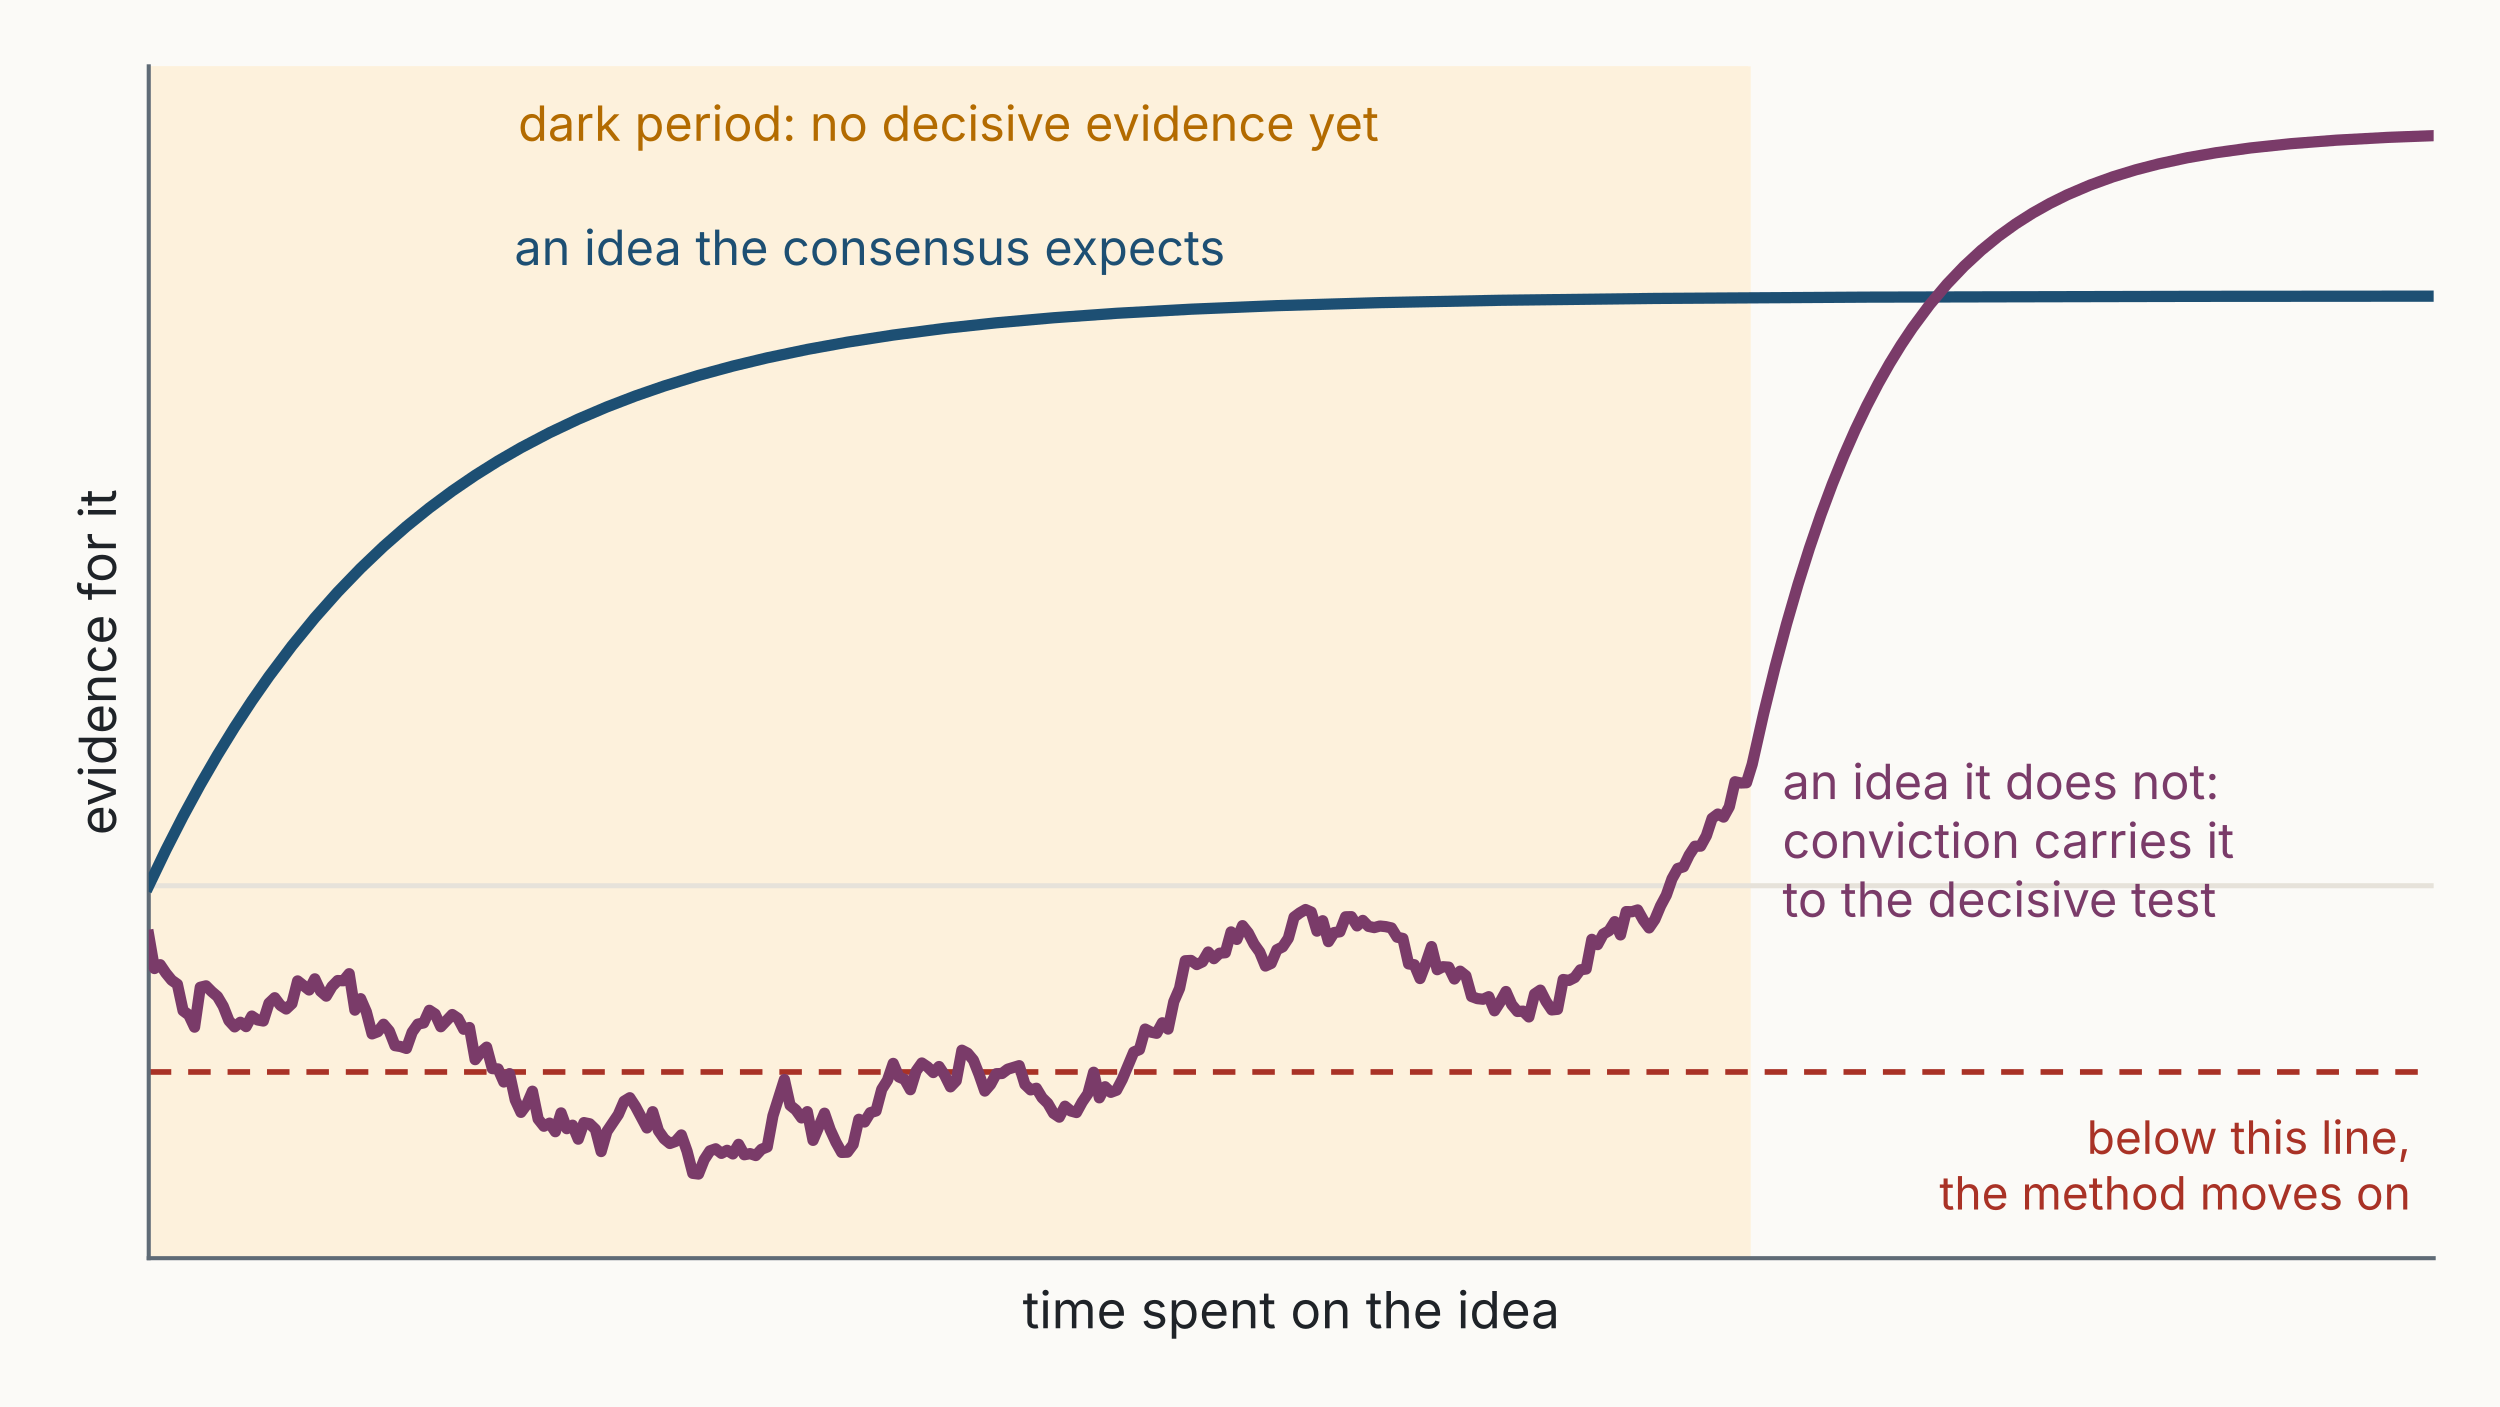
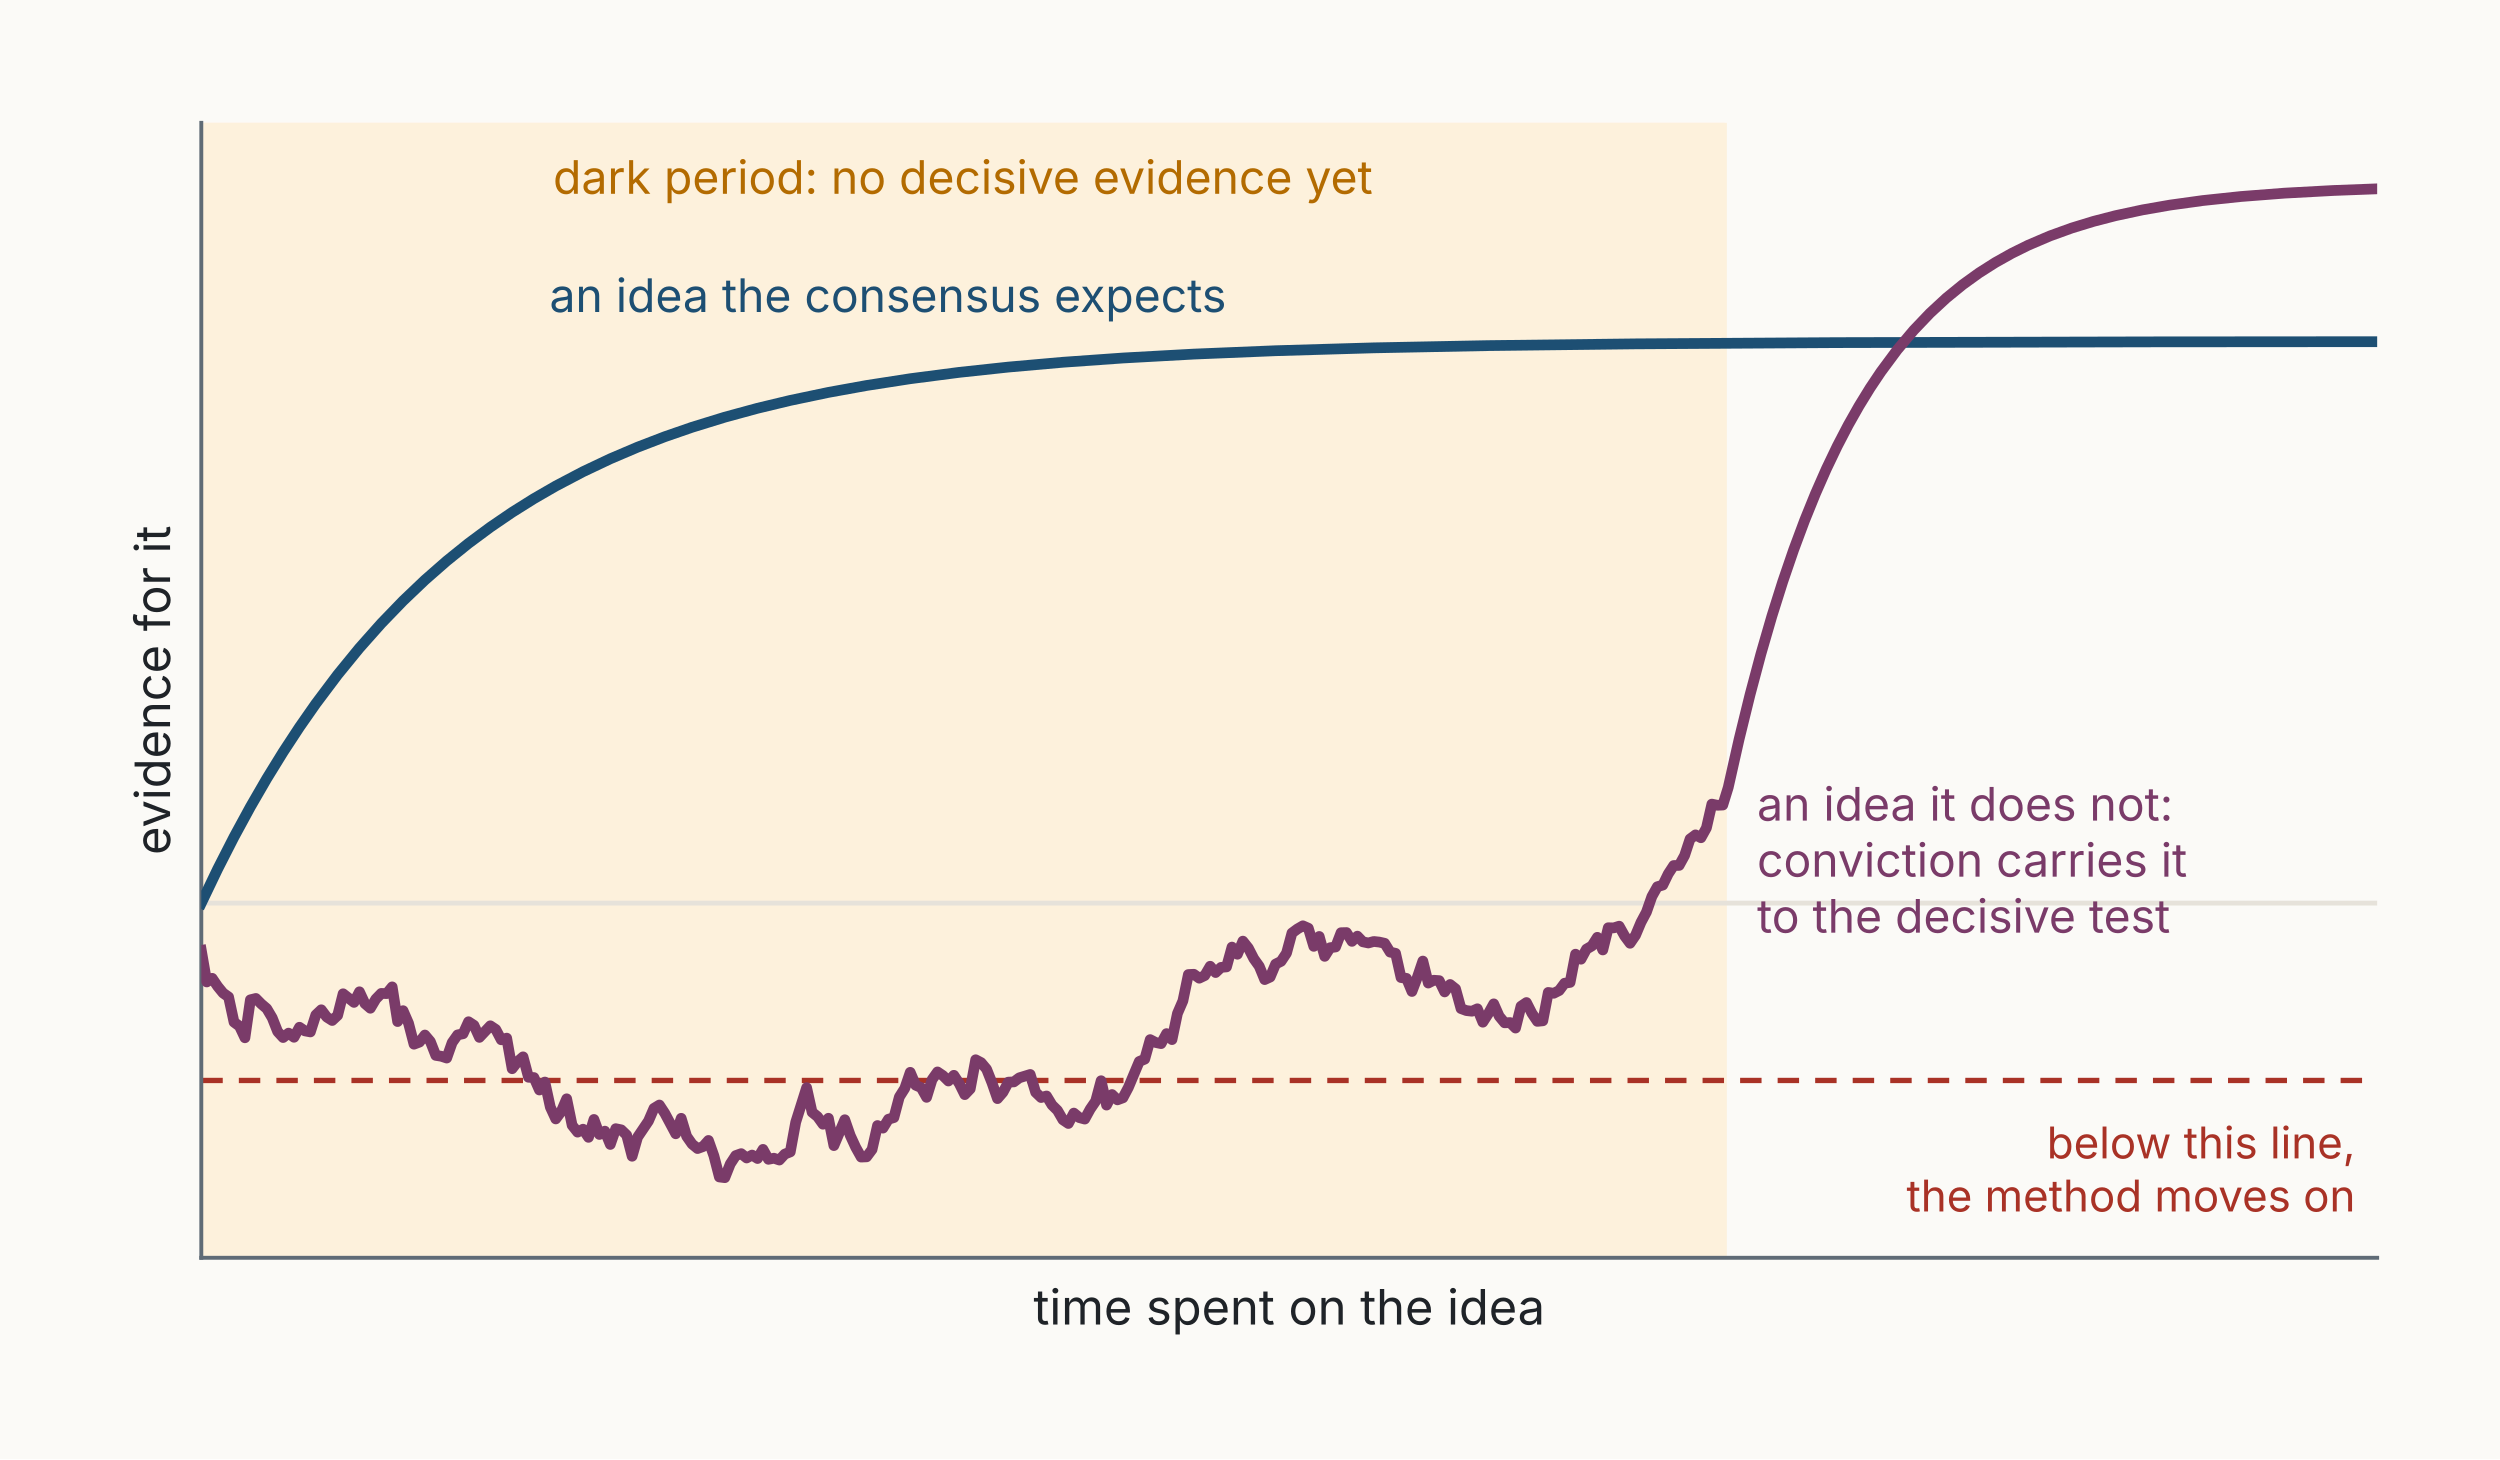
- <svg xmlns="http://www.w3.org/2000/svg" width="488.42pt" height="274.868pt" viewBox="0 0 488.42 274.868" version="1.1">
+ <svg xmlns="http://www.w3.org/2000/svg" width="512.9pt" height="299.348pt" viewBox="0 0 512.9 299.348" version="1.1">
  <defs>
    <style type="text/css">*{stroke-linejoin: round; stroke-linecap: butt}</style>
  </defs>
  <g id="figure_1">
    <g id="patch_1">
-       <path d="M 0 274.868  L 488.42 274.868  L 488.42 0  L 0 0  z " style="fill: #fbfaf7" />
+       <path d="M 0 299.348  L 512.9 299.348  L 512.9 0  L 0 0  z " style="fill: #fbfaf7" />
    </g>
    <g id="axes_1">
      <g id="patch_2">
-         <path d="M 29.06 245.808  L 475.46 245.808  L 475.46 12.96  L 29.06 12.96  z " style="fill: #fbfaf7" />
+         <path d="M 41.3 258.048  L 487.7 258.048  L 487.7 25.2  L 41.3 25.2  z " style="fill: #fbfaf7" />
      </g>
      <g id="patch_3">
-         <path d="M 29.06 245.808  L 341.54 245.808  L 341.54 12.96  L 29.06 12.96  z " clip-path="url(#pba34b4308c)" style="fill: #fdf1dc; stroke: #fdf1dc; stroke-linejoin: miter" />
+         <path d="M 41.3 258.048  L 353.78 258.048  L 353.78 25.2  L 41.3 25.2  z " clip-path="url(#p9afd66071e)" style="fill: #fdf1dc; stroke: #fdf1dc; stroke-linejoin: miter" />
      </g>
      <g id="line2d_1">
-         <path d="M 29.06 173.043  L 475.46 173.043  " clip-path="url(#pba34b4308c)" style="fill: none; stroke: #e6e2da; stroke-linecap: square" />
+         <path d="M 41.3 185.283  L 487.7 185.283  " clip-path="url(#p9afd66071e)" style="fill: none; stroke: #e6e2da; stroke-linecap: square" />
      </g>
      <g id="matplotlib.axis_1">
        <g id="text_1">
-           <text style="font-size: 10px; font-family: 'Inter'; text-anchor: middle; fill: #1f2328" x="252.26" y="259.495" transform="rotate(-0 252.2596 259.4955)">time spent on the idea</text>
+           <text style="font-size: 10px; font-family: 'Inter'; text-anchor: middle; fill: #1f2328" x="264.5" y="271.736" transform="rotate(-0 264.4996 271.7355)">time spent on the idea</text>
        </g>
      </g>
      <g id="matplotlib.axis_2">
        <g id="text_2">
-           <text style="font-size: 10px; font-family: 'Inter'; text-anchor: middle; fill: #1f2328" x="22.648" y="129.384" transform="rotate(-90 22.6475 129.384)">evidence for it</text>
+           <text style="font-size: 10px; font-family: 'Inter'; text-anchor: middle; fill: #1f2328" x="34.888" y="141.624" transform="rotate(-90 34.8875 141.624)">evidence for it</text>
        </g>
      </g>
      <g id="line2d_2">
-         <path d="M 29.06 209.425  L 475.46 209.425  " clip-path="url(#pba34b4308c)" style="fill: none; stroke-dasharray: 4.4,3.3; stroke-dashoffset: 0; stroke: #a93226; stroke-width: 1.1" />
+         <path d="M 41.3 221.666  L 487.7 221.666  " clip-path="url(#p9afd66071e)" style="fill: none; stroke-dasharray: 4.4,3.3; stroke-dashoffset: 0; stroke: #a93226; stroke-width: 1.1" />
      </g>
      <g id="patch_4">
-         <path d="M 29.06 245.808  L 29.06 12.96  " style="fill: none; stroke: #5f6b76; stroke-width: 0.8; stroke-linejoin: miter; stroke-linecap: square" />
+         <path d="M 41.3 258.048  L 41.3 25.2  " style="fill: none; stroke: #5f6b76; stroke-width: 0.8; stroke-linejoin: miter; stroke-linecap: square" />
      </g>
      <g id="patch_5">
-         <path d="M 29.06 245.808  L 475.46 245.808  " style="fill: none; stroke: #5f6b76; stroke-width: 0.8; stroke-linejoin: miter; stroke-linecap: square" />
+         <path d="M 41.3 258.048  L 487.7 258.048  " style="fill: none; stroke: #5f6b76; stroke-width: 0.8; stroke-linejoin: miter; stroke-linecap: square" />
      </g>
      <g id="text_3">
-         <text style="font-size: 9.5px; font-family: 'Inter'; text-anchor: middle; fill: #b36b00" x="185.3" y="27.513" transform="rotate(-0 185.2996 27.513)">dark period: no decisive evidence yet</text>
+         <text style="font-size: 9.5px; font-family: 'Inter'; text-anchor: middle; fill: #b36b00" x="197.54" y="39.753" transform="rotate(-0 197.5396 39.753)">dark period: no decisive evidence yet</text>
      </g>
      <g id="text_4">
-         <text style="font-size: 9px; font-family: 'Inter'; fill: #a93226" transform="translate(407.6834 225.4207)">below this line,</text>
-         <text style="font-size: 9px; font-family: 'Inter'; fill: #a93226" transform="translate(378.8862 236.3104)">the method moves on</text>
+         <text style="font-size: 9px; font-family: 'Inter'; fill: #a93226" transform="translate(419.9234 237.6608)">below this line,</text>
+         <text style="font-size: 9px; font-family: 'Inter'; fill: #a93226" transform="translate(391.1262 248.5504)">the method moves on</text>
      </g>
      <g id="line2d_3">
-         <path d="M 29.06 173.043  L 32.416 166.046  L 35.772 159.473  L 39.129 153.3  L 42.485 147.502  L 45.842 142.056  L 49.198 136.941  L 52.554 132.136  L 57.03 126.181  L 61.505 120.703  L 65.98 115.664  L 70.455 111.029  L 74.93 106.765  L 79.405 102.843  L 83.881 99.236  L 88.356 95.917  L 92.831 92.865  L 97.306 90.057  L 101.781 87.474  L 107.375 84.535  L 112.969 81.887  L 118.563 79.502  L 124.157 77.353  L 129.751 75.417  L 136.464 73.346  L 143.177 71.519  L 149.89 69.907  L 157.721 68.264  L 165.553 66.845  L 174.503 65.458  L 184.572 64.151  L 194.642 63.069  L 205.83 62.081  L 218.136 61.209  L 232.681 60.406  L 249.463 59.714  L 269.601 59.124  L 293.096 58.665  L 323.303 58.306  L 364.699 58.051  L 429.589 57.897  L 475.46 57.859  L 475.46 57.859  " clip-path="url(#pba34b4308c)" style="fill: none; stroke: #1d4f73; stroke-width: 2.2; stroke-linecap: square" />
+         <path d="M 41.3 185.283  L 44.656 178.286  L 48.012 171.713  L 51.369 165.54  L 54.725 159.742  L 58.082 154.296  L 61.438 149.181  L 64.794 144.376  L 69.27 138.421  L 73.745 132.943  L 78.22 127.904  L 82.695 123.269  L 87.17 119.005  L 91.645 115.083  L 96.121 111.476  L 100.596 108.157  L 105.071 105.105  L 109.546 102.297  L 114.021 99.714  L 119.615 96.775  L 125.209 94.127  L 130.803 91.742  L 136.397 89.593  L 141.991 87.657  L 148.704 85.586  L 155.417 83.759  L 162.13 82.147  L 169.961 80.504  L 177.793 79.085  L 186.743 77.698  L 196.812 76.391  L 206.882 75.309  L 218.07 74.321  L 230.376 73.449  L 244.921 72.646  L 261.703 71.954  L 281.841 71.364  L 305.336 70.905  L 335.543 70.546  L 376.939 70.291  L 441.829 70.137  L 487.7 70.099  L 487.7 70.099  " clip-path="url(#p9afd66071e)" style="fill: none; stroke: #1d4f73; stroke-width: 2.2; stroke-linecap: square" />
      </g>
      <g id="text_5">
-         <text style="font-size: 9.5px; font-family: 'Inter'; text-anchor: start; fill: #1d4f73" x="100.484" y="51.768" transform="rotate(-0 100.4836 51.768)">an idea the consensus expects</text>
+         <text style="font-size: 9.5px; font-family: 'Inter'; text-anchor: start; fill: #1d4f73" x="112.724" y="64.008" transform="rotate(-0 112.7236 64.008)">an idea the consensus expects</text>
      </g>
      <g id="line2d_4">
-         <path d="M 29.06 182.745  L 30.178 189.217  L 31.297 188.475  L 32.416 190.125  L 33.535 191.496  L 34.654 192.291  L 35.772 197.463  L 36.891 198.297  L 38.01 200.668  L 39.129 192.88  L 40.248 192.603  L 41.366 193.729  L 42.485 194.682  L 43.604 196.573  L 44.723 199.402  L 45.842 200.619  L 46.96 199.718  L 48.079 200.565  L 49.198 198.51  L 50.317 199.261  L 51.436 199.469  L 52.554 195.985  L 53.673 194.928  L 54.792 196.417  L 55.911 197.124  L 57.03 196.075  L 58.148 191.644  L 60.386 193.409  L 61.505 191.237  L 62.624 193.645  L 63.742 194.609  L 64.861 192.725  L 65.98 191.572  L 67.099 191.603  L 68.218 190.231  L 69.336 197.342  L 70.455 195.115  L 71.574 197.691  L 72.693 201.986  L 73.811 201.562  L 74.93 200.108  L 76.049 201.43  L 77.168 204.283  L 78.287 204.461  L 79.405 204.828  L 80.524 201.657  L 81.643 200.08  L 82.762 199.845  L 83.881 197.382  L 84.999 198.112  L 86.118 200.588  L 88.356 198.213  L 89.475 198.959  L 90.593 201.081  L 91.712 200.746  L 92.831 207.015  L 93.95 205.559  L 95.069 204.583  L 96.187 208.772  L 97.306 208.835  L 98.425 211.383  L 99.544 209.755  L 100.663 214.895  L 101.781 217.317  L 102.9 215.798  L 104.019 213.193  L 105.138 218.625  L 106.257 220.029  L 107.375 219.427  L 108.494 221.096  L 109.613 217.427  L 110.732 220.504  L 111.851 219.829  L 112.969 222.554  L 114.088 219.324  L 115.207 219.554  L 116.326 220.633  L 117.445 224.974  L 118.563 221.065  L 120.801 217.746  L 121.92 215.15  L 123.039 214.464  L 124.157 216.173  L 126.395 220.364  L 127.514 217.192  L 128.633 220.883  L 129.751 222.475  L 130.87 223.397  L 131.989 222.993  L 133.108 221.736  L 134.227 224.901  L 135.345 229.23  L 136.464 229.37  L 137.583 226.554  L 138.702 224.842  L 139.821 224.441  L 140.939 225.329  L 142.058 224.735  L 143.177 225.438  L 144.296 223.567  L 145.414 225.602  L 146.533 225.381  L 147.652 225.752  L 148.771 224.534  L 149.89 224.085  L 151.008 217.994  L 153.246 210.907  L 154.365 215.939  L 155.484 216.846  L 156.602 218.402  L 157.721 217.186  L 158.84 222.787  L 161.078 217.487  L 162.196 220.71  L 163.315 223.145  L 164.434 225.146  L 165.553 225.096  L 166.672 223.594  L 167.79 218.676  L 168.909 219.201  L 170.028 217.383  L 171.147 217.046  L 172.266 212.815  L 173.384 211.049  L 174.503 207.76  L 175.622 210.402  L 176.741 210.894  L 177.86 212.889  L 178.978 209.258  L 180.097 207.679  L 181.216 208.432  L 182.335 209.539  L 183.454 208.37  L 184.572 210.075  L 185.691 212.332  L 186.81 211.162  L 187.929 205.182  L 189.048 205.771  L 190.166 207.107  L 191.285 209.933  L 192.404 213.153  L 193.523 211.859  L 194.642 209.771  L 195.76 209.722  L 196.879 208.885  L 199.117 208.198  L 200.236 211.86  L 201.354 212.929  L 202.473 212.613  L 203.592 214.464  L 204.711 215.569  L 205.83 217.501  L 206.948 218.253  L 208.067 216.123  L 209.186 217.046  L 210.305 217.352  L 211.424 215.309  L 212.542 213.673  L 213.661 209.486  L 214.78 214.479  L 215.899 212.319  L 217.018 213.405  L 218.136 212.991  L 219.255 210.869  L 221.493 205.532  L 222.611 205.058  L 223.73 201.052  L 224.849 201.634  L 225.968 201.869  L 227.087 199.82  L 228.205 201.045  L 229.324 195.688  L 230.443 193.098  L 231.562 187.7  L 232.681 187.641  L 233.799 188.444  L 234.918 187.909  L 236.037 185.996  L 237.156 187.286  L 238.275 186.228  L 239.393 186.129  L 240.512 182.067  L 241.631 183.53  L 242.75 180.845  L 243.869 182.256  L 244.987 184.433  L 246.106 186.001  L 247.225 188.73  L 248.344 188.214  L 249.463 185.55  L 250.581 184.986  L 251.7 183.304  L 252.819 179.176  L 253.938 178.348  L 255.057 177.7  L 256.175 178.19  L 257.294 181.911  L 258.413 179.887  L 259.532 183.963  L 260.651 182.193  L 261.769 182.039  L 262.888 179.116  L 264.007 179.087  L 265.126 180.889  L 266.245 179.823  L 267.363 180.983  L 268.482 181.22  L 269.601 180.915  L 270.72 181.036  L 271.839 181.286  L 272.957 183.096  L 274.076 183.343  L 275.195 188.316  L 276.314 188.483  L 277.433 191.171  L 278.551 188.235  L 279.67 184.934  L 280.789 189.444  L 281.908 188.868  L 283.027 188.948  L 284.145 191.259  L 285.264 189.74  L 286.383 190.629  L 287.502 194.684  L 288.621 195.096  L 289.739 195.22  L 290.858 194.724  L 291.977 197.472  L 293.096 195.738  L 294.214 193.712  L 295.333 196.248  L 296.452 197.602  L 297.571 197.551  L 298.69 198.676  L 299.808 194.198  L 300.927 193.443  L 302.046 195.643  L 303.165 197.302  L 304.284 197.188  L 305.402 191.366  L 306.521 191.542  L 307.64 190.977  L 308.759 189.472  L 309.878 189.311  L 310.996 183.519  L 312.115 184.548  L 313.234 182.482  L 314.353 181.83  L 315.472 180.06  L 316.59 182.651  L 317.709 178.097  L 318.828 178.127  L 319.947 177.778  L 321.066 179.779  L 322.184 181.281  L 323.303 179.645  L 324.422 176.983  L 325.541 174.887  L 326.66 171.686  L 327.778 169.683  L 328.897 169.343  L 330.016 167.043  L 331.135 165.332  L 332.254 165.305  L 333.372 163.272  L 334.491 159.881  L 335.61 159.04  L 336.729 159.632  L 337.848 157.616  L 338.966 152.733  L 340.085 152.971  L 341.204 152.922  L 342.323 149.311  L 344.56 139.399  L 346.798 130.281  L 349.036 121.895  L 351.273 114.18  L 353.511 107.084  L 355.748 100.557  L 357.986 94.552  L 360.224 89.029  L 362.461 83.949  L 364.699 79.276  L 366.936 74.977  L 369.174 71.023  L 371.411 67.386  L 373.649 64.04  L 377.005 59.517  L 380.362 55.528  L 383.718 52.008  L 387.075 48.902  L 390.431 46.163  L 393.787 43.746  L 397.144 41.613  L 400.5 39.732  L 403.857 38.072  L 408.332 36.16  L 412.807 34.541  L 417.282 33.172  L 421.757 32.013  L 427.351 30.812  L 432.945 29.837  L 439.658 28.907  L 447.49 28.079  L 456.44 27.387  L 466.509 26.84  L 475.46 26.499  L 475.46 26.499  " clip-path="url(#pba34b4308c)" style="fill: none; stroke: #7a3b69; stroke-width: 2.2; stroke-linecap: square" />
+         <path d="M 41.3 194.985  L 42.418 201.457  L 43.537 200.715  L 44.656 202.365  L 45.775 203.736  L 46.894 204.531  L 48.012 209.703  L 49.131 210.537  L 50.25 212.908  L 51.369 205.12  L 52.488 204.843  L 53.606 205.969  L 54.725 206.922  L 55.844 208.813  L 56.963 211.642  L 58.082 212.859  L 59.2 211.958  L 60.319 212.805  L 61.438 210.75  L 62.557 211.501  L 63.676 211.709  L 64.794 208.225  L 65.913 207.168  L 67.032 208.657  L 68.151 209.364  L 69.27 208.315  L 70.388 203.884  L 72.626 205.649  L 73.745 203.477  L 74.864 205.885  L 75.982 206.849  L 77.101 204.965  L 78.22 203.812  L 79.339 203.843  L 80.458 202.471  L 81.576 209.582  L 82.695 207.355  L 83.814 209.931  L 84.933 214.226  L 86.051 213.802  L 87.17 212.348  L 88.289 213.67  L 89.408 216.523  L 90.527 216.701  L 91.645 217.068  L 92.764 213.897  L 93.883 212.32  L 95.002 212.085  L 96.121 209.622  L 97.239 210.352  L 98.358 212.828  L 100.596 210.453  L 101.715 211.199  L 102.833 213.321  L 103.952 212.986  L 105.071 219.255  L 106.19 217.799  L 107.309 216.823  L 108.427 221.012  L 109.546 221.075  L 110.665 223.623  L 111.784 221.995  L 112.903 227.135  L 114.021 229.557  L 115.14 228.038  L 116.259 225.433  L 117.378 230.865  L 118.497 232.269  L 119.615 231.667  L 120.734 233.336  L 121.853 229.667  L 122.972 232.744  L 124.091 232.069  L 125.209 234.794  L 126.328 231.564  L 127.447 231.794  L 128.566 232.873  L 129.685 237.214  L 130.803 233.305  L 133.041 229.986  L 134.16 227.39  L 135.279 226.704  L 136.397 228.413  L 138.635 232.604  L 139.754 229.432  L 140.873 233.123  L 141.991 234.715  L 143.11 235.637  L 144.229 235.233  L 145.348 233.976  L 146.467 237.141  L 147.585 241.47  L 148.704 241.61  L 149.823 238.794  L 150.942 237.082  L 152.061 236.681  L 153.179 237.569  L 154.298 236.975  L 155.417 237.678  L 156.536 235.807  L 157.654 237.842  L 158.773 237.621  L 159.892 237.992  L 161.011 236.774  L 162.13 236.325  L 163.248 230.234  L 165.486 223.147  L 166.605 228.179  L 167.724 229.086  L 168.842 230.642  L 169.961 229.426  L 171.08 235.027  L 173.318 229.727  L 174.436 232.95  L 175.555 235.385  L 176.674 237.386  L 177.793 237.336  L 178.912 235.834  L 180.03 230.916  L 181.149 231.441  L 182.268 229.623  L 183.387 229.286  L 184.506 225.055  L 185.624 223.289  L 186.743 220  L 187.862 222.642  L 188.981 223.134  L 190.1 225.129  L 191.218 221.498  L 192.337 219.919  L 193.456 220.672  L 194.575 221.779  L 195.694 220.61  L 196.812 222.315  L 197.931 224.572  L 199.05 223.402  L 200.169 217.422  L 201.288 218.011  L 202.406 219.347  L 203.525 222.173  L 204.644 225.393  L 205.763 224.099  L 206.882 222.011  L 208 221.962  L 209.119 221.125  L 211.357 220.438  L 212.476 224.1  L 213.594 225.169  L 214.713 224.853  L 215.832 226.704  L 216.951 227.809  L 218.07 229.741  L 219.188 230.493  L 220.307 228.363  L 221.426 229.286  L 222.545 229.592  L 223.664 227.549  L 224.782 225.913  L 225.901 221.726  L 227.02 226.719  L 228.139 224.559  L 229.258 225.645  L 230.376 225.231  L 231.495 223.109  L 233.733 217.772  L 234.851 217.298  L 235.97 213.292  L 237.089 213.874  L 238.208 214.109  L 239.327 212.06  L 240.445 213.285  L 241.564 207.928  L 242.683 205.338  L 243.802 199.94  L 244.921 199.881  L 246.039 200.684  L 247.158 200.149  L 248.277 198.236  L 249.396 199.526  L 250.515 198.468  L 251.633 198.369  L 252.752 194.307  L 253.871 195.77  L 254.99 193.085  L 256.109 194.496  L 257.227 196.673  L 258.346 198.241  L 259.465 200.97  L 260.584 200.454  L 261.703 197.79  L 262.821 197.226  L 263.94 195.544  L 265.059 191.416  L 266.178 190.588  L 267.297 189.94  L 268.415 190.43  L 269.534 194.151  L 270.653 192.127  L 271.772 196.203  L 272.891 194.433  L 274.009 194.279  L 275.128 191.356  L 276.247 191.327  L 277.366 193.129  L 278.485 192.063  L 279.603 193.223  L 280.722 193.46  L 281.841 193.155  L 282.96 193.276  L 284.079 193.526  L 285.197 195.336  L 286.316 195.583  L 287.435 200.556  L 288.554 200.723  L 289.673 203.411  L 290.791 200.475  L 291.91 197.174  L 293.029 201.684  L 294.148 201.108  L 295.267 201.188  L 296.385 203.499  L 297.504 201.98  L 298.623 202.869  L 299.742 206.924  L 300.861 207.336  L 301.979 207.46  L 303.098 206.964  L 304.217 209.712  L 305.336 207.978  L 306.454 205.952  L 307.573 208.488  L 308.692 209.842  L 309.811 209.791  L 310.93 210.916  L 312.048 206.438  L 313.167 205.683  L 314.286 207.883  L 315.405 209.542  L 316.524 209.428  L 317.642 203.606  L 318.761 203.782  L 319.88 203.217  L 320.999 201.712  L 322.118 201.551  L 323.236 195.759  L 324.355 196.788  L 325.474 194.722  L 326.593 194.07  L 327.712 192.3  L 328.83 194.891  L 329.949 190.337  L 331.068 190.367  L 332.187 190.018  L 333.306 192.019  L 334.424 193.521  L 335.543 191.885  L 336.662 189.223  L 337.781 187.127  L 338.9 183.926  L 340.018 181.923  L 341.137 181.583  L 342.256 179.283  L 343.375 177.572  L 344.494 177.545  L 345.612 175.512  L 346.731 172.121  L 347.85 171.28  L 348.969 171.872  L 350.088 169.856  L 351.206 164.973  L 352.325 165.211  L 353.444 165.162  L 354.563 161.551  L 356.8 151.639  L 359.038 142.521  L 361.276 134.135  L 363.513 126.42  L 365.751 119.324  L 367.988 112.797  L 370.226 106.792  L 372.464 101.269  L 374.701 96.189  L 376.939 91.516  L 379.176 87.217  L 381.414 83.263  L 383.651 79.626  L 385.889 76.28  L 389.245 71.757  L 392.602 67.768  L 395.958 64.248  L 399.315 61.142  L 402.671 58.403  L 406.027 55.986  L 409.384 53.853  L 412.74 51.972  L 416.097 50.312  L 420.572 48.4  L 425.047 46.781  L 429.522 45.412  L 433.997 44.253  L 439.591 43.052  L 445.185 42.077  L 451.898 41.147  L 459.73 40.319  L 468.68 39.627  L 478.749 39.08  L 487.7 38.739  L 487.7 38.739  " clip-path="url(#p9afd66071e)" style="fill: none; stroke: #7a3b69; stroke-width: 2.2; stroke-linecap: square" />
      </g>
      <g id="text_6">
-         <text style="font-size: 9.5px; font-family: 'Inter'; fill: #7a3b69" transform="translate(348.2356 156.1175)">an idea it does not:</text>
-         <text style="font-size: 9.5px; font-family: 'Inter'; fill: #7a3b69" transform="translate(348.2356 167.6121)">conviction carries it</text>
-         <text style="font-size: 9.5px; font-family: 'Inter'; fill: #7a3b69" transform="translate(348.2356 179.1068)">to the decisive test</text>
+         <text style="font-size: 9.5px; font-family: 'Inter'; fill: #7a3b69" transform="translate(360.4756 168.3575)">an idea it does not:</text>
+         <text style="font-size: 9.5px; font-family: 'Inter'; fill: #7a3b69" transform="translate(360.4756 179.8521)">conviction carries it</text>
+         <text style="font-size: 9.5px; font-family: 'Inter'; fill: #7a3b69" transform="translate(360.4756 191.3467)">to the decisive test</text>
      </g>
    </g>
  </g>
  <defs>
-     <clipPath id="pba34b4308c">
-       <rect x="29.06" y="12.96" width="446.4" height="232.848" />
+     <clipPath id="p9afd66071e">
+       <rect x="41.3" y="25.2" width="446.4" height="232.848" />
    </clipPath>
  </defs>
</svg>
